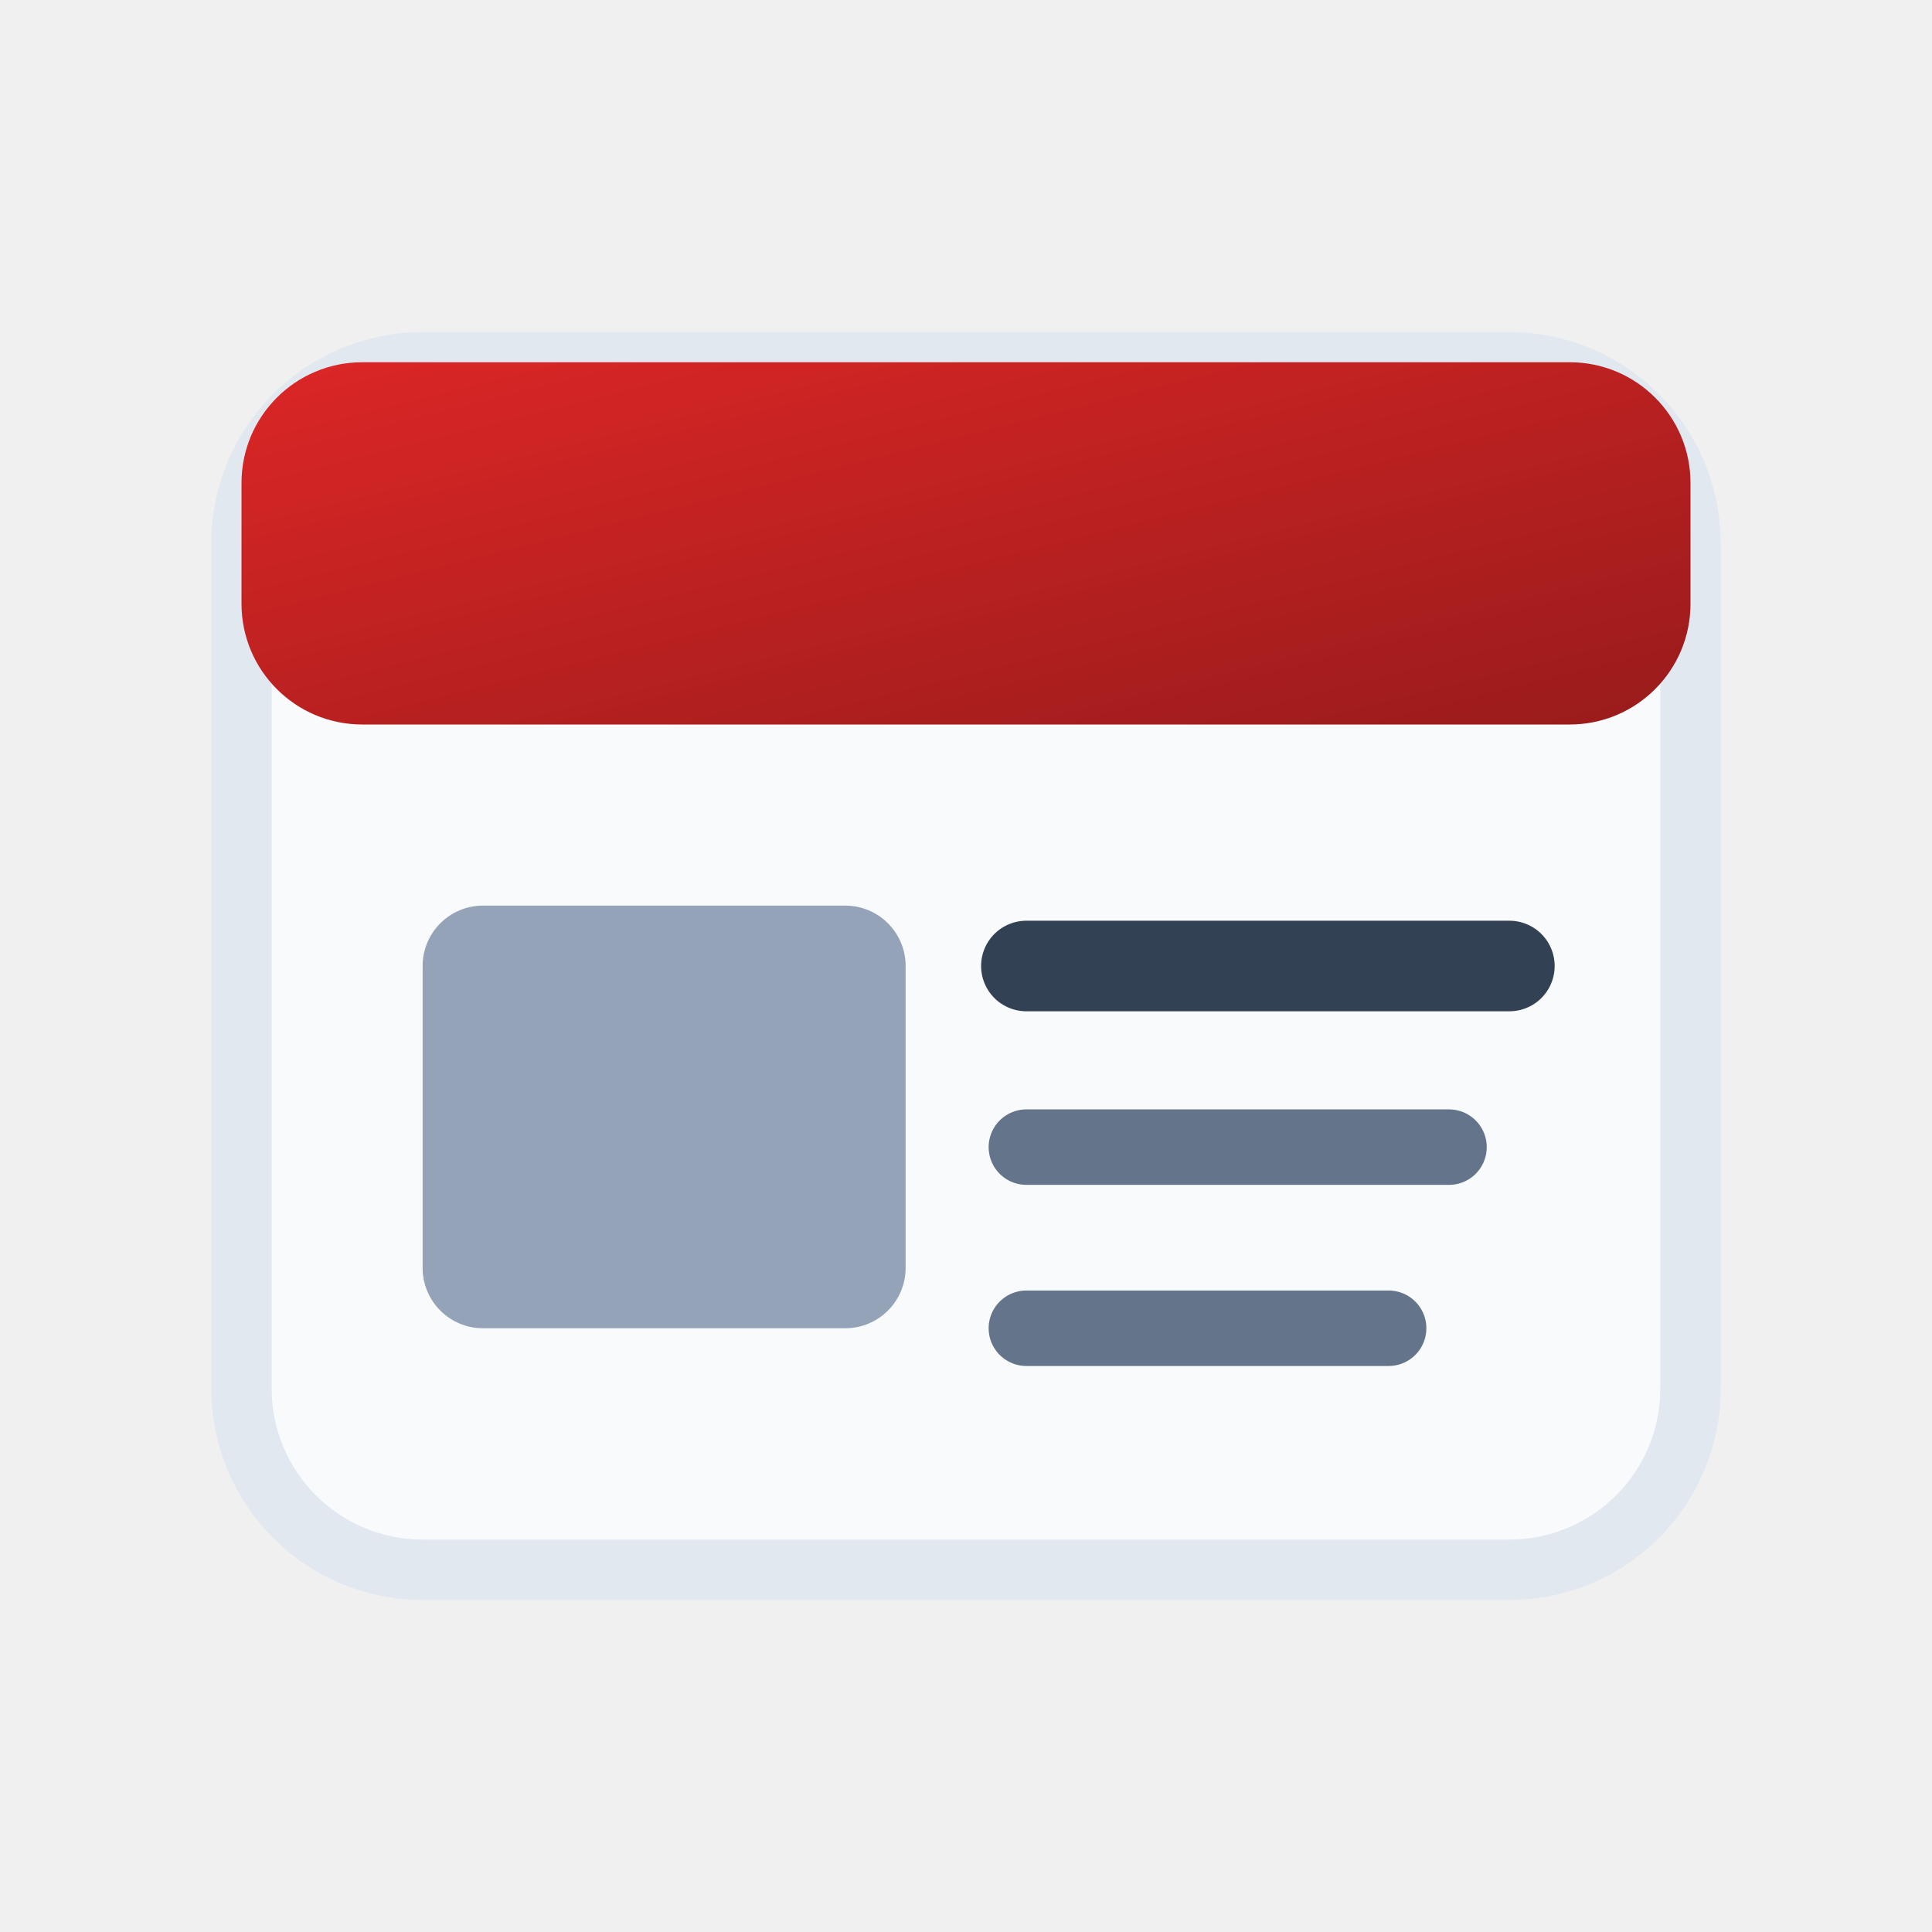
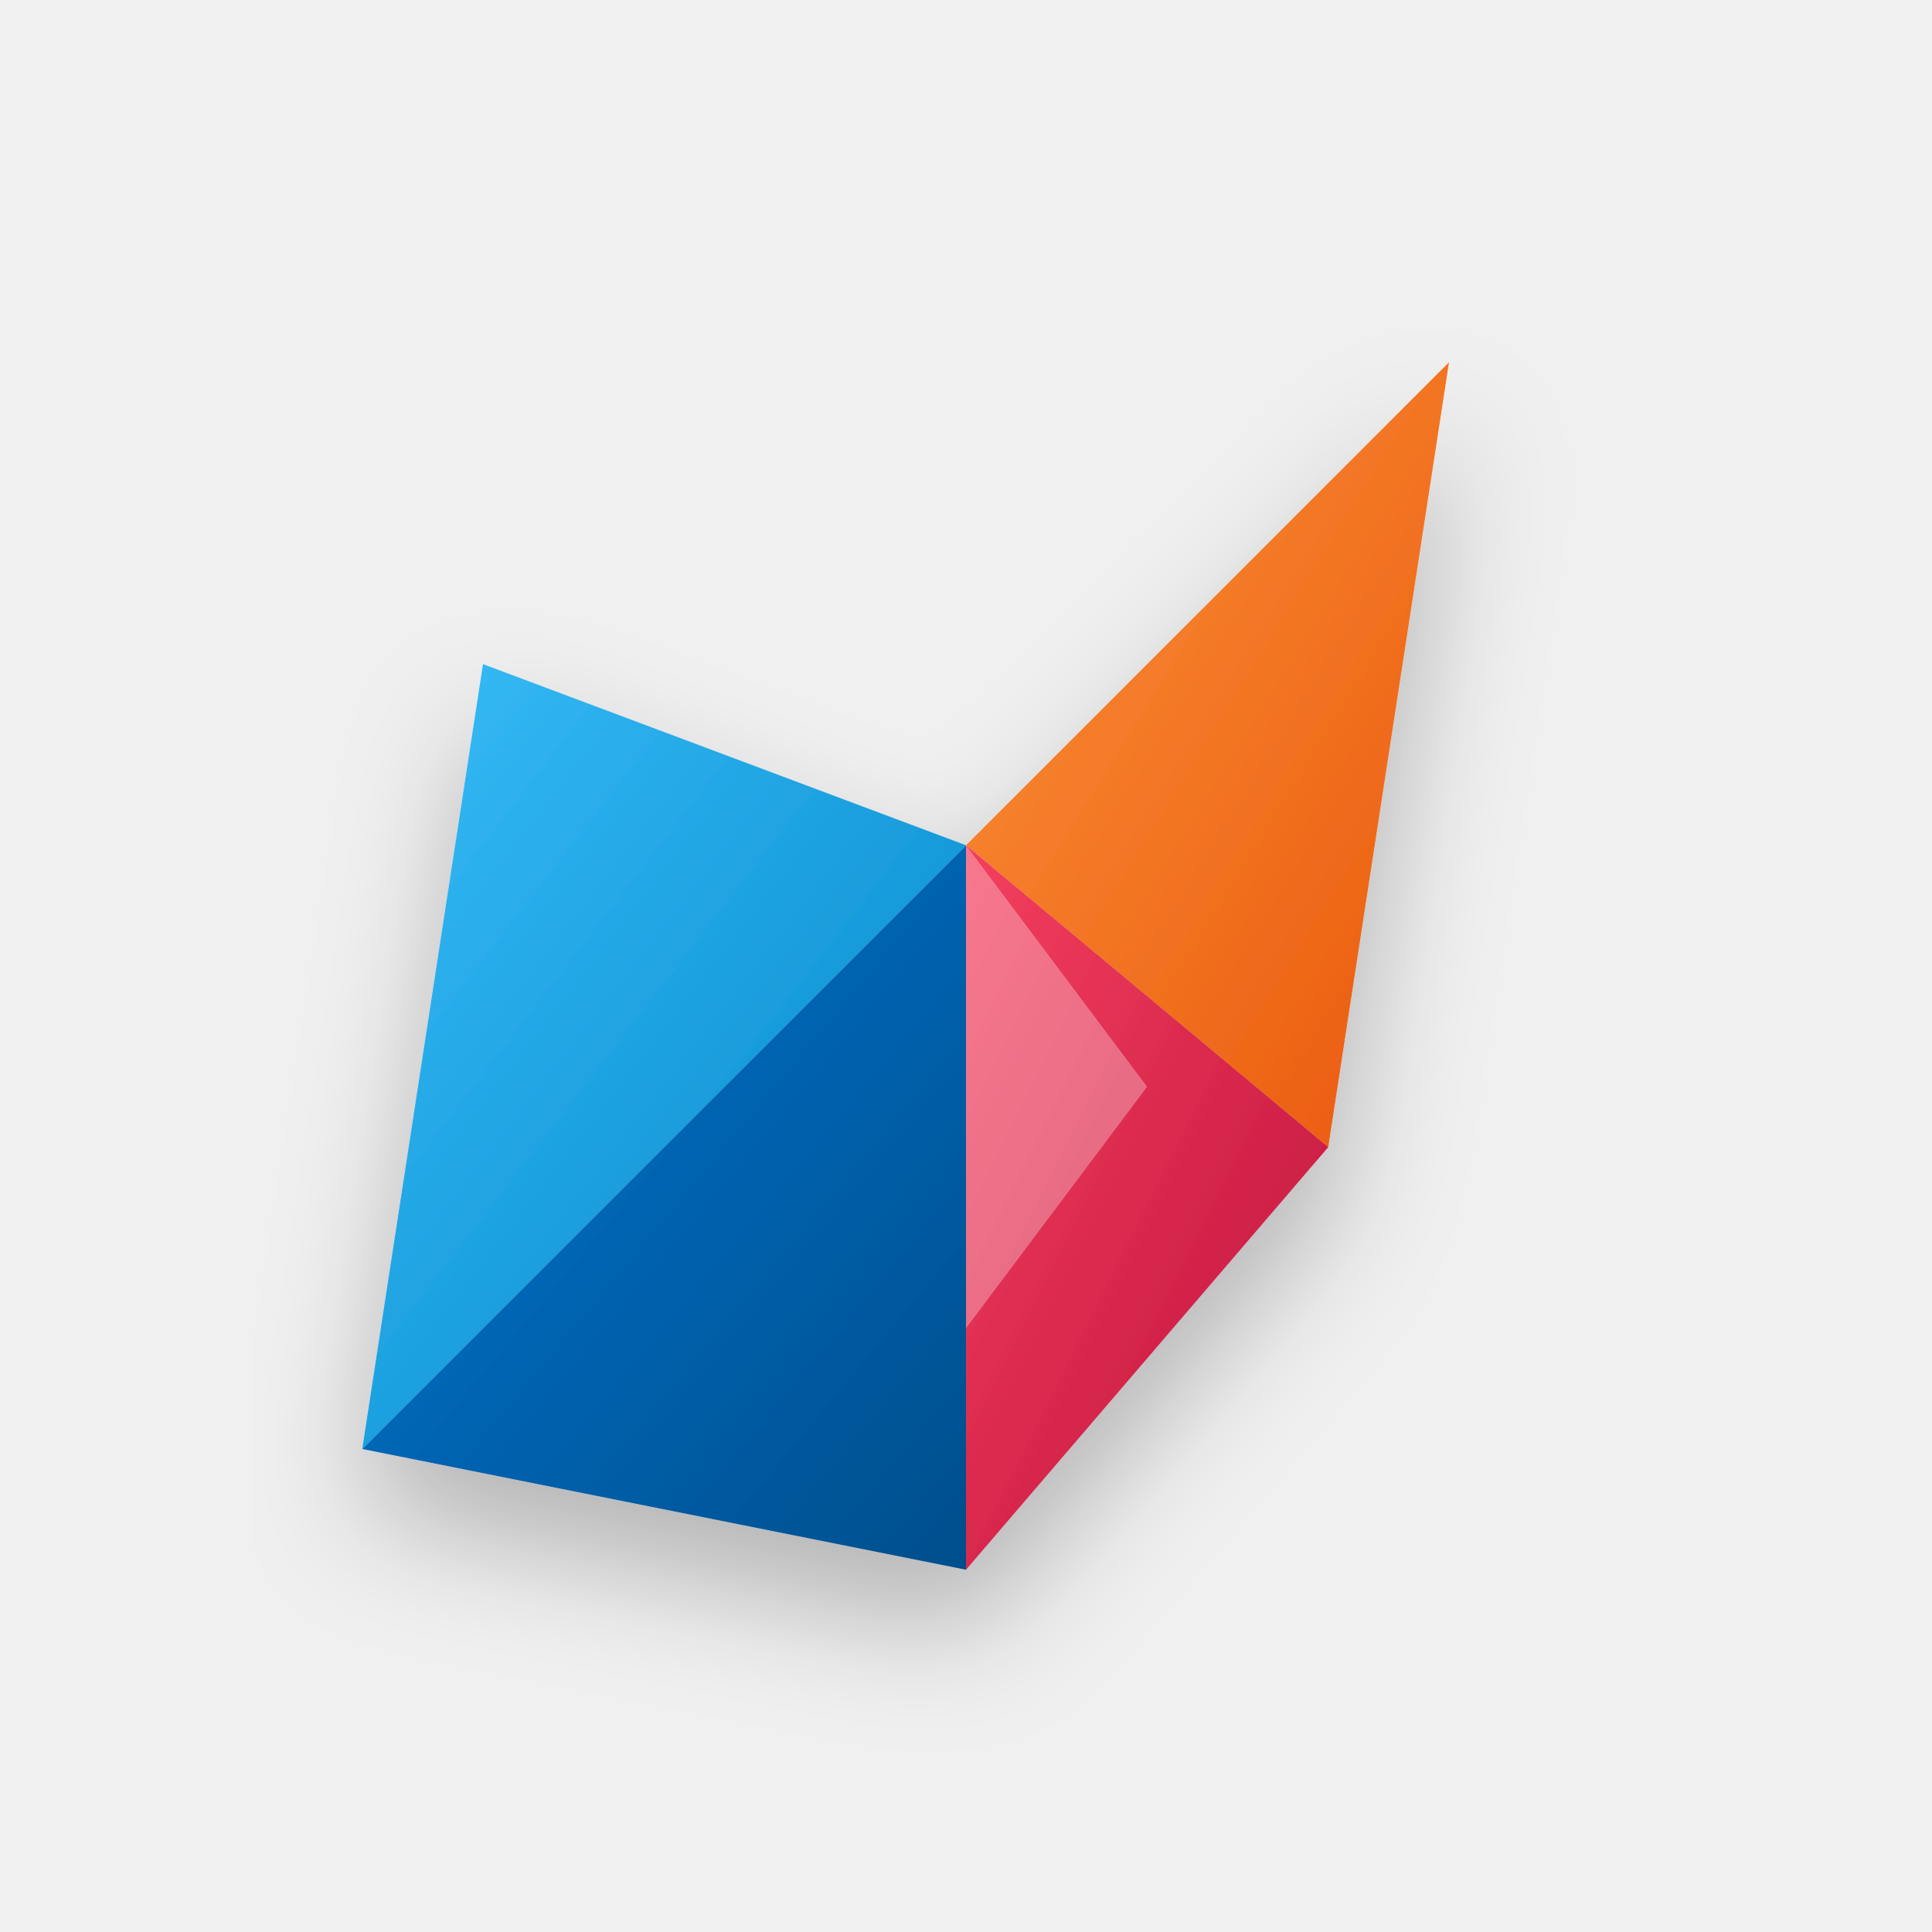
<svg xmlns="http://www.w3.org/2000/svg" viewBox="0 0 64 64" width="64" height="64">
  <defs>
-     <linearGradient id="nws1" x1="0%" y1="0%" x2="100%" y2="100%">
-       <stop offset="0%" stop-color="#DC2626" />
-       <stop offset="100%" stop-color="#991B1B" />
+     <linearGradient id="msBlue" x1="0%" y1="0%" x2="100%" y2="100%">
+       <stop offset="0%" stop-color="#0078D4" />
+       <stop offset="100%" stop-color="#004E8C" />
    </linearGradient>
+     <linearGradient id="msCyan" x1="0%" y1="0%" x2="100%" y2="100%">
+       <stop offset="0%" stop-color="#38BDF8" />
+       <stop offset="100%" stop-color="#0284C7" />
+     </linearGradient>
+     <linearGradient id="msOrange" x1="0%" y1="0%" x2="100%" y2="100%">
+       <stop offset="0%" stop-color="#FB923C" />
+       <stop offset="100%" stop-color="#EA580C" />
+     </linearGradient>
+     <linearGradient id="msRed" x1="0%" y1="0%" x2="100%" y2="100%">
+       <stop offset="0%" stop-color="#F43F5E" />
+       <stop offset="100%" stop-color="#BE123C" />
+     </linearGradient>
+     <filter id="msShadow" x="-10%" y="-10%" width="125%" height="125%">
+       <feDropShadow dx="0" dy="2" stdDeviation="2" flood-color="#000000" flood-opacity="0.25" />
+     </filter>
  </defs>
-   <rect x="8" y="12" width="48" height="40" rx="6" fill="#F8FAFC" stroke="#E2E8F0" stroke-width="2" />
-   <rect x="8" y="12" width="48" height="12" rx="4" fill="url(#nws1)" />
-   <rect x="14" y="30" width="16" height="14" rx="2" fill="#94A3B8" />
-   <line x1="34" y1="32" x2="50" y2="32" stroke="#334155" stroke-width="3" stroke-linecap="round" />
-   <line x1="34" y1="38" x2="48" y2="38" stroke="#64748B" stroke-width="2.5" stroke-linecap="round" />
-   <line x1="34" y1="44" x2="46" y2="44" stroke="#64748B" stroke-width="2.5" stroke-linecap="round" />
+   <g filter="url(#msShadow)">
+     <path d="M12 48 L32 28 L32 52 Z" fill="url(#msBlue)" />
+     <path d="M12 48 L16 22 L32 28 Z" fill="url(#msCyan)" />
+     <path d="M32 28 L48 12 L44 38 Z" fill="url(#msOrange)" />
+     <path d="M32 28 L44 38 L32 52 Z" fill="url(#msRed)" />
+     <polygon points="32,28 38,36 32,44" fill="#FFFFFF" opacity="0.3" />
+   </g>
</svg>
